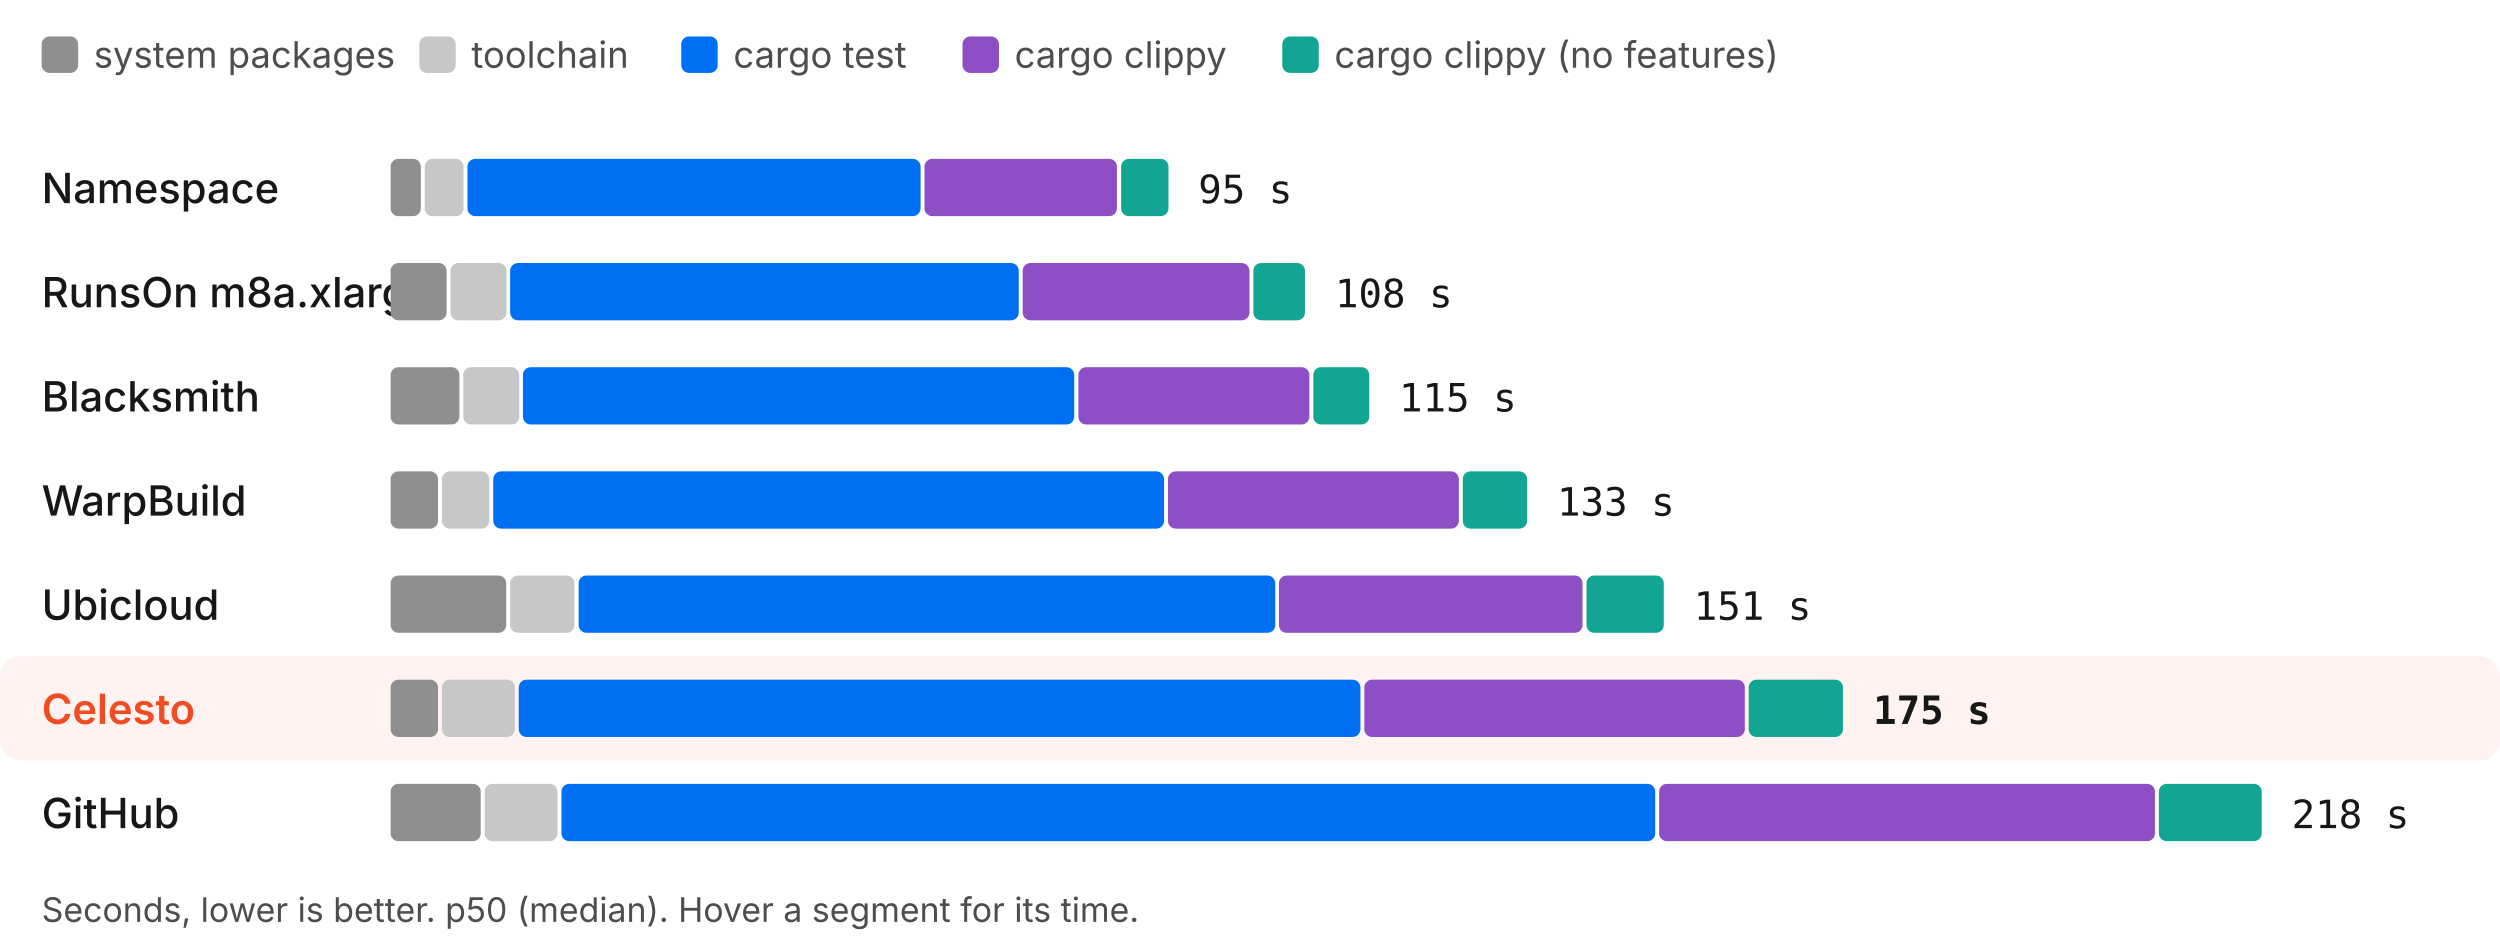
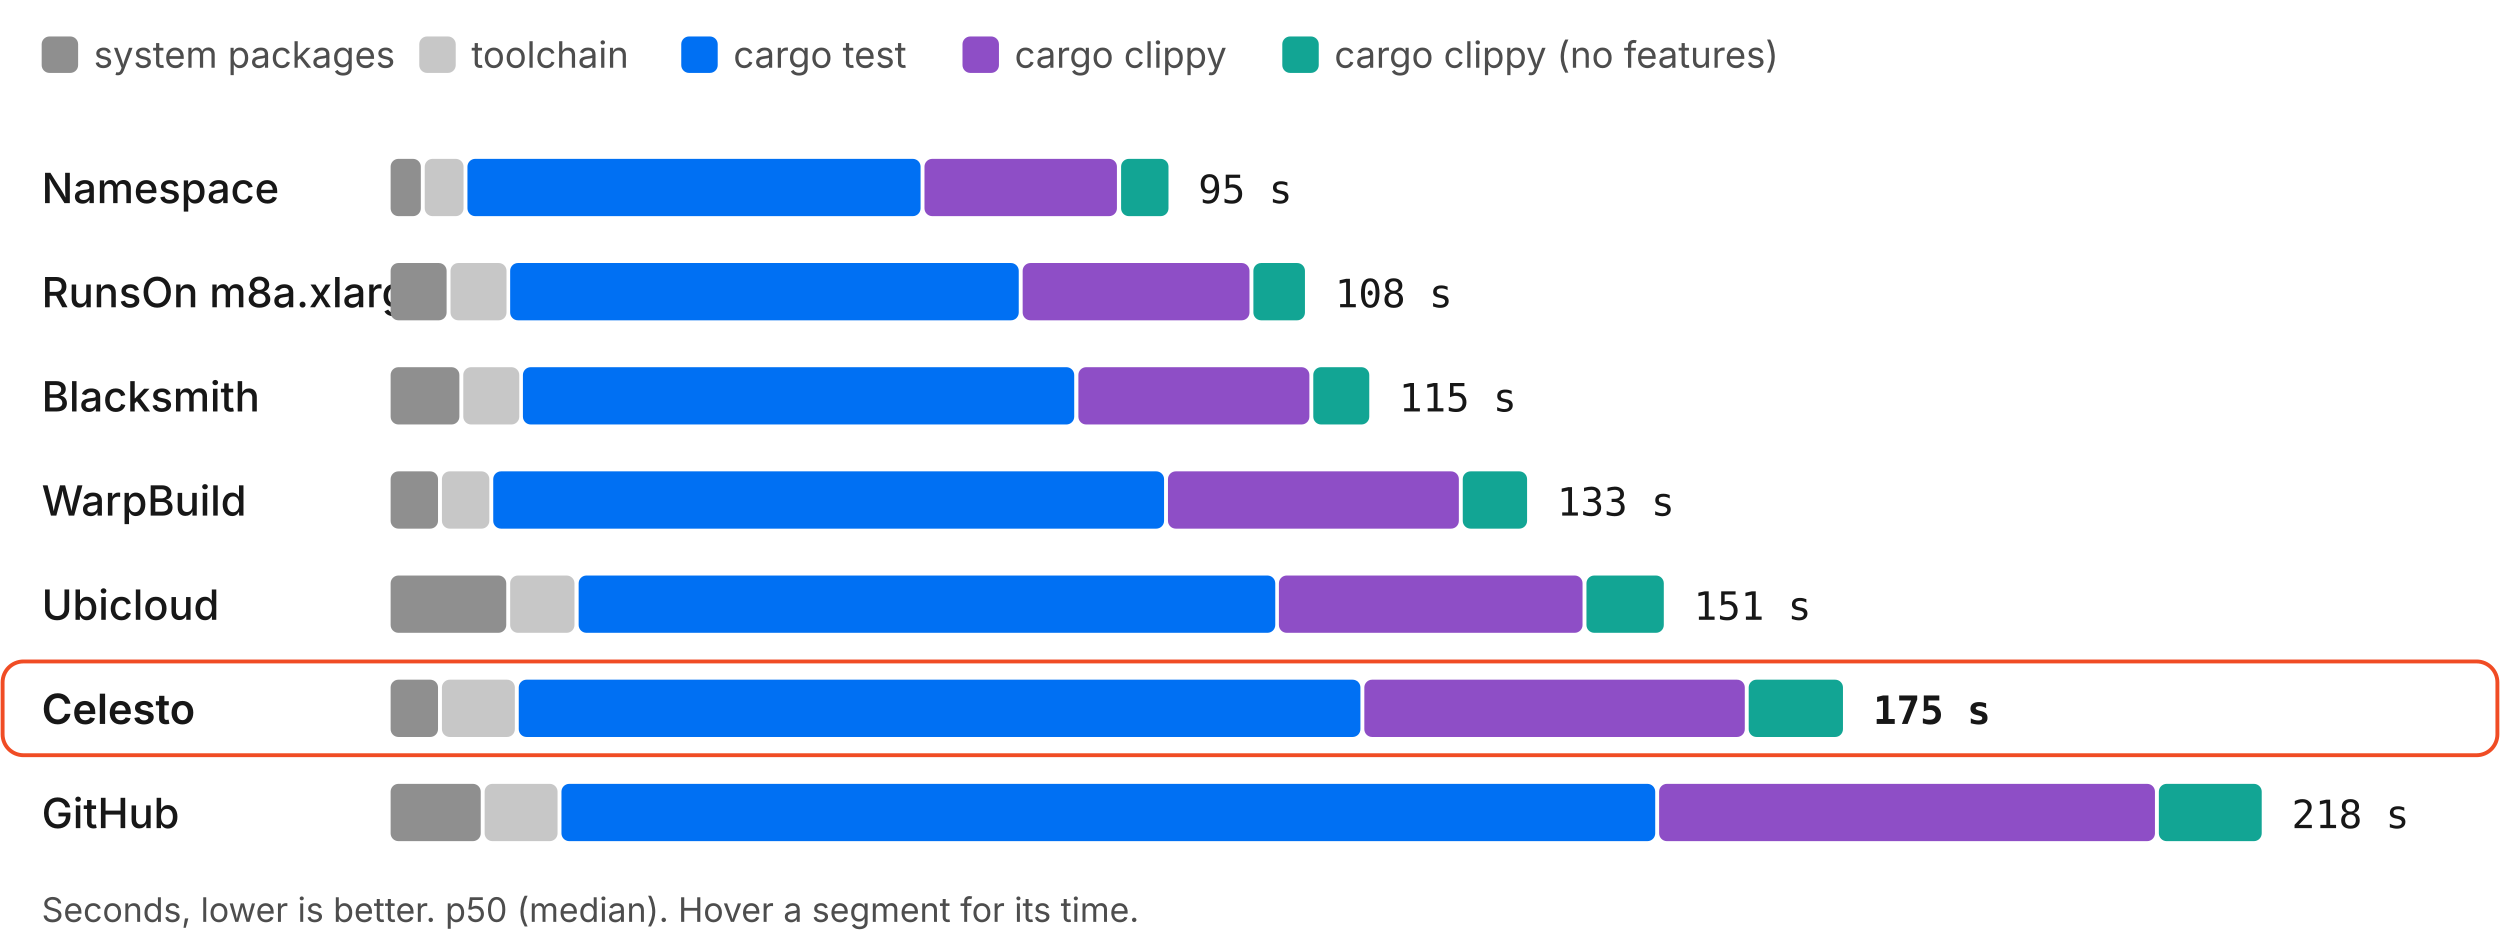
<svg xmlns="http://www.w3.org/2000/svg" viewBox="0 0 960 362" font-family="Geist,Inter,-apple-system,BlinkMacSystemFont,Segoe UI,sans-serif">
-   <style>.t{fill:#171717}.m{fill:#4d4d4d}.hl{fill:#F04C24;fill-opacity:.07}.n{fill:#8f8f8f;fill-opacity:.12}</style>
+   <style>.t{fill:#171717}.m{fill:#4d4d4d}.n{fill:#8f8f8f;fill-opacity:.12}</style>
  <rect x="16" y="14" width="14" height="14" rx="3" fill="#8f8f8f" />
  <text x="36" y="26" font-size="14" class="m">system packages</text>
  <rect x="161" y="14" width="14" height="14" rx="3" fill="#c7c7c7" />
  <text x="181" y="26" font-size="14" class="m">toolchain</text>
  <rect x="261.6" y="14" width="14" height="14" rx="3" fill="#0070f3" />
  <text x="281.6" y="26" font-size="14" class="m">cargo test</text>
  <rect x="369.6" y="14" width="14" height="14" rx="3" fill="#8e4ec6" />
  <text x="389.6" y="26" font-size="14" class="m">cargo clippy</text>
  <rect x="492.4" y="14" width="14" height="14" rx="3" fill="#12a594" />
  <text x="512.4" y="26" font-size="14" class="m">cargo clippy (no features)</text>
  <text x="16" y="78" font-size="16" font-weight="500" class="t">Namespace</text>
  <rect x="150.0" y="61" width="11.6" height="22" rx="3" fill="#8f8f8f" />
  <rect x="163.1" y="61" width="14.9" height="22" rx="3" fill="#c7c7c7" />
  <rect x="179.5" y="61" width="174.0" height="22" rx="3" fill="#0070f3" />
  <rect x="355.0" y="61" width="73.9" height="22" rx="3" fill="#8e4ec6" />
  <rect x="430.5" y="61" width="18.2" height="22" rx="3" fill="#12a594" />
  <text x="460.137" y="78" font-size="15" font-weight="400" font-family="Geist Mono,SFMono-Regular,Menlo,Consolas,monospace" class="t">95 s</text>
  <text x="16" y="118" font-size="16" font-weight="500" class="t">RunsOn m8a.xlarge</text>
  <rect x="150.0" y="101" width="21.5" height="22" rx="3" fill="#8f8f8f" />
  <rect x="173.0" y="101" width="21.5" height="22" rx="3" fill="#c7c7c7" />
  <rect x="195.9" y="101" width="195.3" height="22" rx="3" fill="#0070f3" />
  <rect x="392.7" y="101" width="87.1" height="22" rx="3" fill="#8e4ec6" />
  <rect x="481.3" y="101" width="19.8" height="22" rx="3" fill="#12a594" />
  <text x="512.62" y="118" font-size="15" font-weight="400" font-family="Geist Mono,SFMono-Regular,Menlo,Consolas,monospace" class="t">108 s</text>
  <text x="16" y="158" font-size="16" font-weight="500" class="t">Blacksmith</text>
  <rect x="150.0" y="141" width="26.4" height="22" rx="3" fill="#8f8f8f" />
  <rect x="177.9" y="141" width="21.5" height="22" rx="3" fill="#c7c7c7" />
  <rect x="200.8" y="141" width="211.7" height="22" rx="3" fill="#0070f3" />
  <rect x="414.1" y="141" width="88.7" height="22" rx="3" fill="#8e4ec6" />
  <rect x="504.3" y="141" width="21.5" height="22" rx="3" fill="#12a594" />
  <text x="537.221" y="158" font-size="15" font-weight="400" font-family="Geist Mono,SFMono-Regular,Menlo,Consolas,monospace" class="t">115 s</text>
  <text x="16" y="198" font-size="16" font-weight="500" class="t">WarpBuild</text>
  <rect x="150.0" y="181" width="18.2" height="22" rx="3" fill="#8f8f8f" />
  <rect x="169.7" y="181" width="18.2" height="22" rx="3" fill="#c7c7c7" />
  <rect x="189.4" y="181" width="257.6" height="22" rx="3" fill="#0070f3" />
  <rect x="448.5" y="181" width="111.7" height="22" rx="3" fill="#8e4ec6" />
  <rect x="561.7" y="181" width="24.7" height="22" rx="3" fill="#12a594" />
  <text x="597.904" y="198" font-size="15" font-weight="400" font-family="Geist Mono,SFMono-Regular,Menlo,Consolas,monospace" class="t">133 s</text>
  <text x="16" y="238" font-size="16" font-weight="500" class="t">Ubicloud</text>
  <rect x="150.0" y="221" width="44.4" height="22" rx="3" fill="#8f8f8f" />
  <rect x="195.9" y="221" width="24.7" height="22" rx="3" fill="#c7c7c7" />
  <rect x="222.2" y="221" width="267.5" height="22" rx="3" fill="#0070f3" />
  <rect x="491.1" y="221" width="116.6" height="22" rx="3" fill="#8e4ec6" />
  <rect x="609.2" y="221" width="29.7" height="22" rx="3" fill="#12a594" />
  <text x="650.387" y="238" font-size="15" font-weight="400" font-family="Geist Mono,SFMono-Regular,Menlo,Consolas,monospace" class="t">151 s</text>
-   <rect x="0" y="252" width="960" height="40" rx="8" class="hl" />
-   <text x="16" y="278" font-size="16" font-weight="600" fill="#F04C24">Celesto</text>
+   <rect x="1" y="254" width="958" height="36" rx="8" fill="none" stroke="#F04C24" stroke-width="1.5" />
+   <text x="16" y="278" font-size="16" font-weight="600" class="t">Celesto</text>
  <rect x="150.0" y="261" width="18.2" height="22" rx="3" fill="#8f8f8f" />
  <rect x="169.7" y="261" width="28.0" height="22" rx="3" fill="#c7c7c7" />
  <rect x="199.2" y="261" width="323.2" height="22" rx="3" fill="#0070f3" />
  <rect x="523.9" y="261" width="146.1" height="22" rx="3" fill="#8e4ec6" />
  <rect x="671.5" y="261" width="36.2" height="22" rx="3" fill="#12a594" />
  <text x="719.271" y="278" font-size="15" font-weight="600" font-family="Geist Mono,SFMono-Regular,Menlo,Consolas,monospace" class="t">175 s</text>
  <text x="16" y="318" font-size="16" font-weight="500" class="t">GitHub</text>
  <rect x="150.0" y="301" width="34.6" height="22" rx="3" fill="#8f8f8f" />
  <rect x="186.1" y="301" width="28.0" height="22" rx="3" fill="#c7c7c7" />
  <rect x="215.6" y="301" width="420.0" height="22" rx="3" fill="#0070f3" />
  <rect x="637.1" y="301" width="190.4" height="22" rx="3" fill="#8e4ec6" />
  <rect x="829.0" y="301" width="39.5" height="22" rx="3" fill="#12a594" />
  <text x="880" y="318" font-size="15" font-weight="400" font-family="Geist Mono,SFMono-Regular,Menlo,Consolas,monospace" class="t">218 s</text>
  <text x="16" y="354" font-size="13" class="m">Seconds, lower is better. p50 (median). Hover a segment for its time.</text>
</svg>
